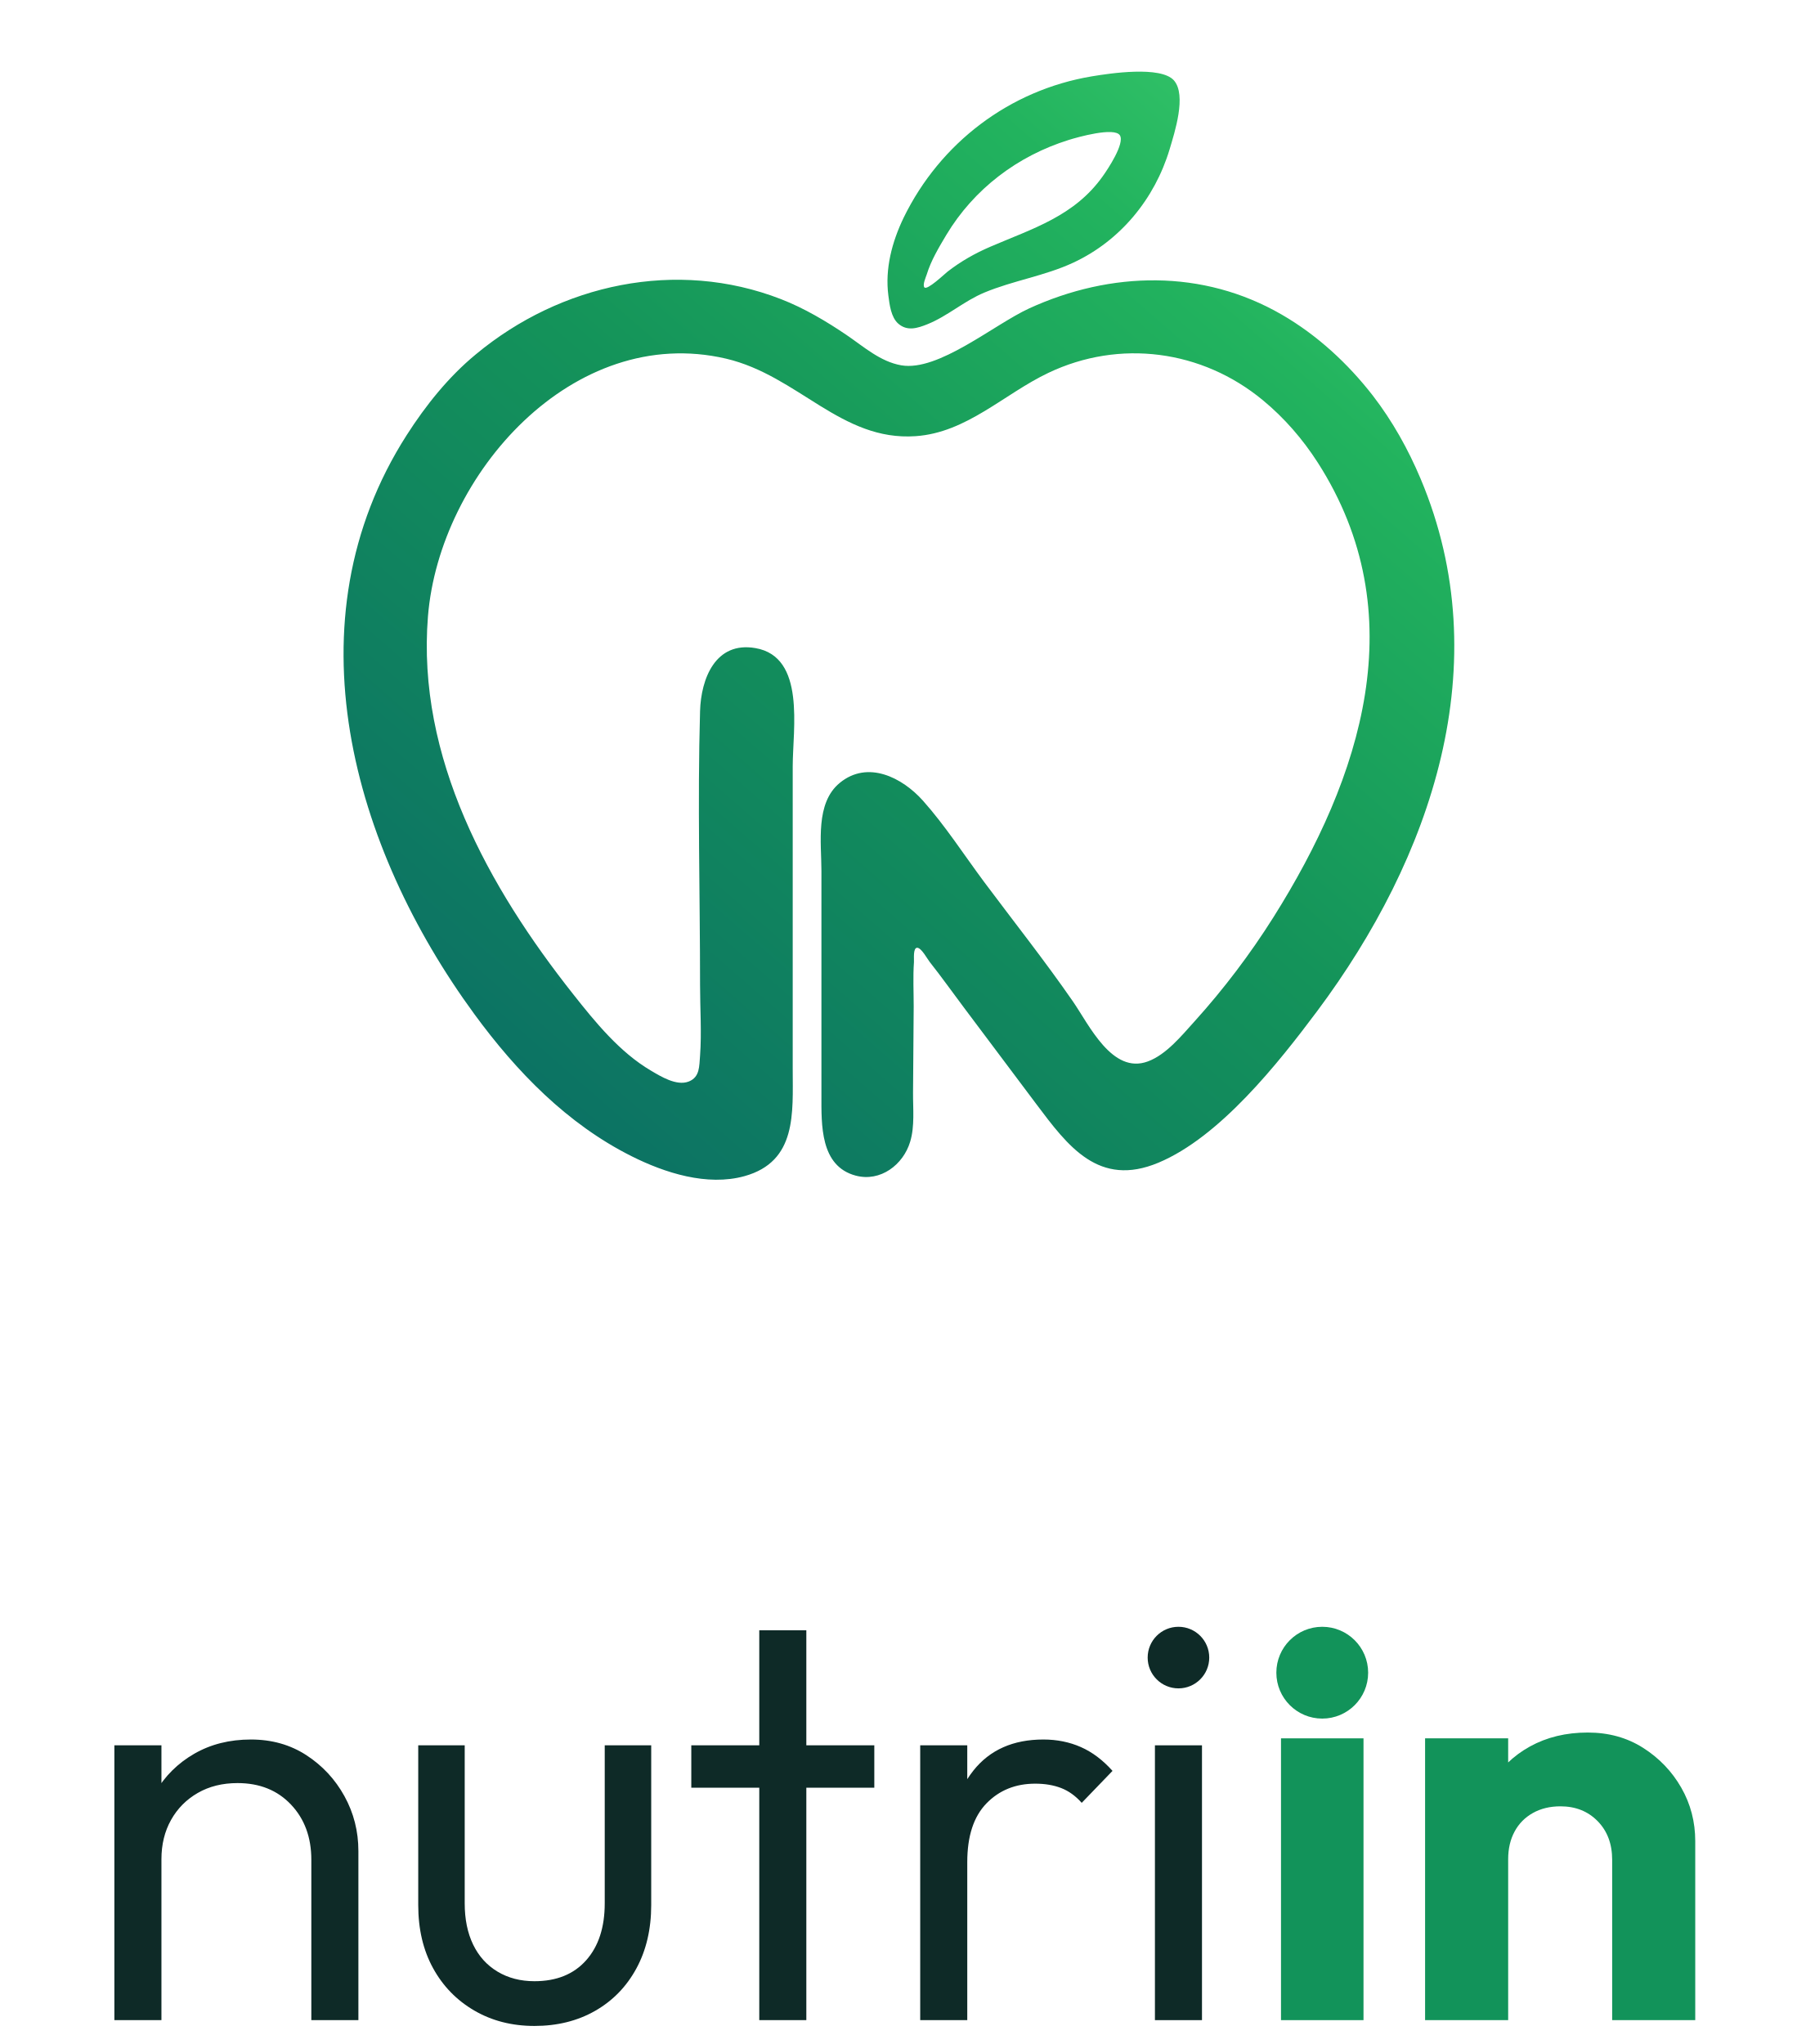
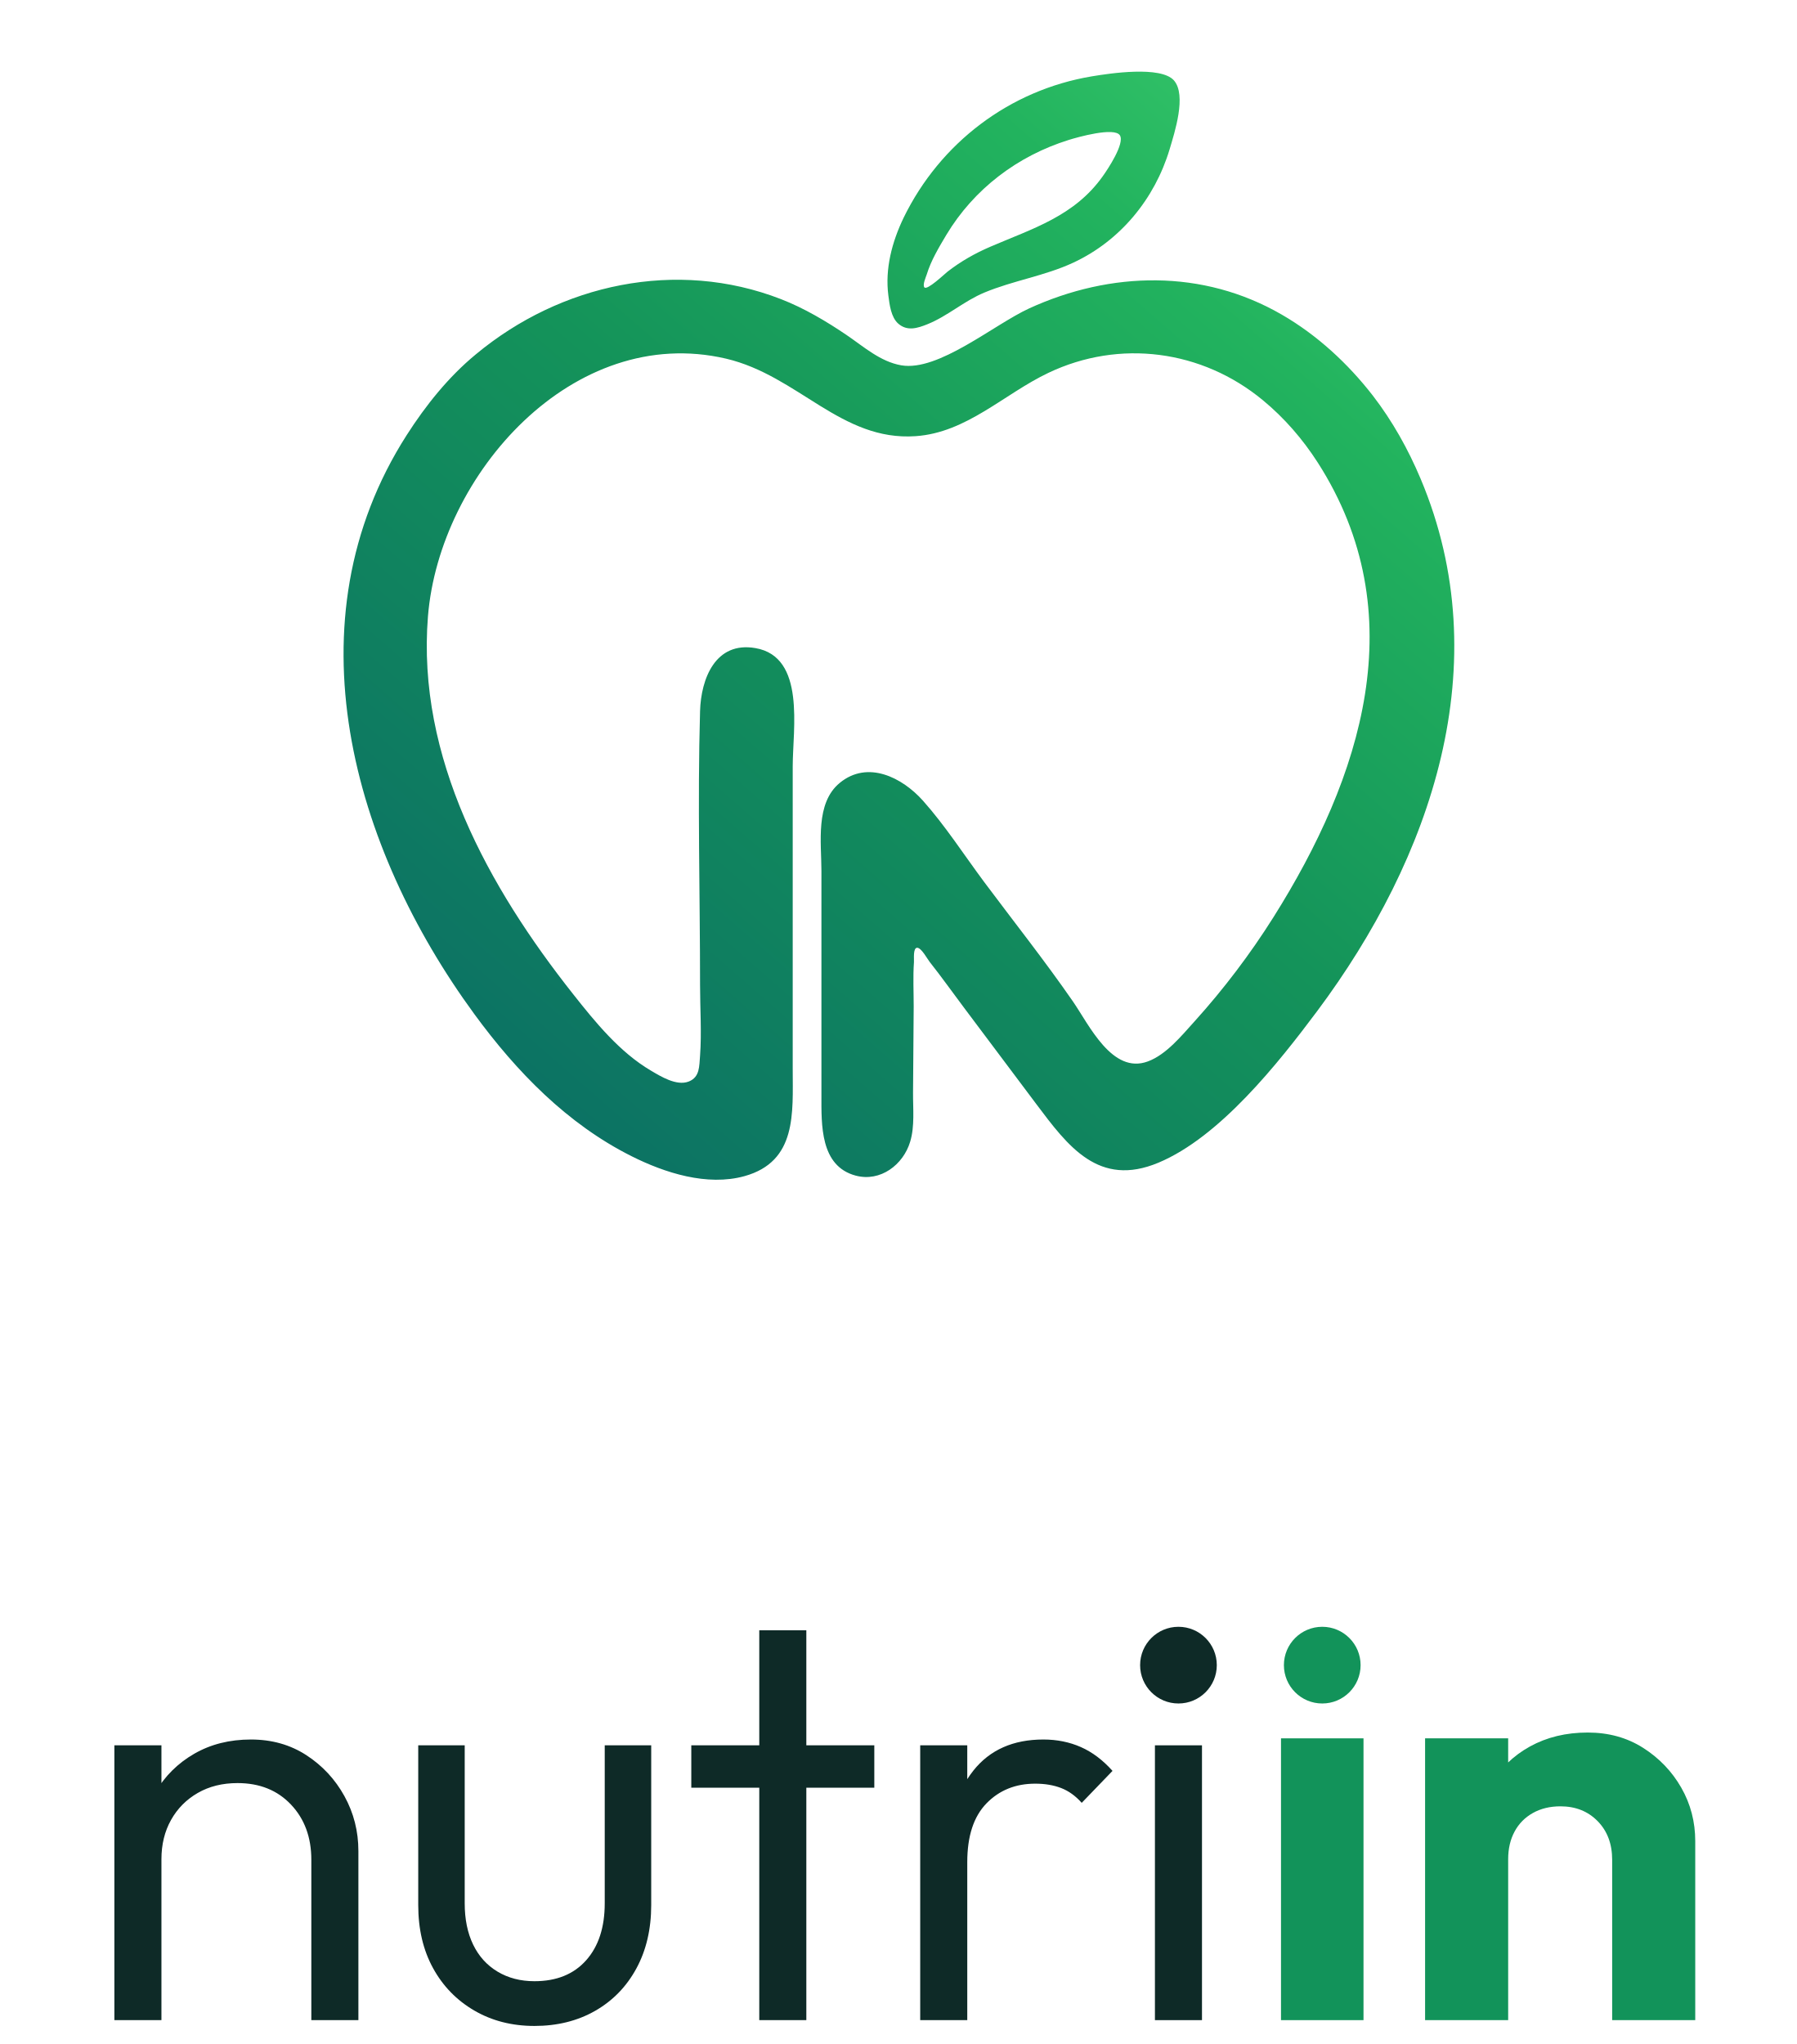
<svg xmlns="http://www.w3.org/2000/svg" viewBox="0 0 1200 1365" role="img" aria-label="Nutriin">
  <defs>
    <linearGradient id="fs" gradientUnits="userSpaceOnUse" x1="260" y1="1040" x2="1000" y2="190">
      <stop offset="0" stop-color="#0A6B66" />
      <stop offset=".5" stop-color="#14935A" />
      <stop offset=".8" stop-color="#22B35E" />
      <stop offset="1" stop-color="#3CCB6E" />
    </linearGradient>
  </defs>
  <g transform="translate(62.25,-114.96) scale(0.87156)">
    <g fill="url(#fs)" fill-rule="evenodd">
      <path d="M293.2,403.4 C272.2,420.7 254.8,442.5 240.2,465.3 C148.8,608.1 198.7,781.4 292.1,909.0 C324.4,953.1 363.2,993.1 412.5,1017.8 C438.0,1030.6 470.4,1041.0 499.0,1033.1 C539.4,1021.9 536.0,984.6 536.0,951.1 C536.0,873.8 536.0,796.4 536.0,719.1 C536.0,690.6 546.1,635.2 507.5,628.5 C476.7,623.1 465.7,652.1 465.0,676.8 C463.0,746.6 465.0,816.9 465.0,886.8 C465.0,904.6 466.3,923.0 465.0,940.8 C464.3,948.7 465.0,957.2 456.3,960.6 C447.0,964.2 434.9,956.7 427.3,952.2 C403.5,938.2 384.7,915.1 367.8,893.7 C302.9,811.7 247.8,712.3 256.5,604.2 C265.3,495.3 367.8,379.4 484.9,406.7 C540.2,419.7 573.1,470.1 630.2,466.1 C669.4,463.4 698.0,433.7 731.9,417.6 C786.5,391.6 849.6,400.0 896.2,438.5 C912.7,452.1 926.8,468.4 938.3,486.3 C1012.7,602.3 971.8,727.6 904.3,834.8 C886.6,862.9 866.3,889.7 844.0,914.4 C834.2,925.2 822.3,940.0 808.1,945.2 C780.8,955.3 763.2,917.3 750.7,899.2 C729.1,868.0 705.4,838.1 682.7,807.7 C667.3,787.0 652.9,764.6 635.8,745.4 C620.0,727.7 593.5,714.1 572.0,731.8 C553.2,747.3 558.0,777.7 558.0,799.2 C558.0,856.6 558.0,913.9 558.0,971.2 C558.0,993.6 556.9,1025.4 584.3,1032.7 C603.2,1037.7 620.7,1024.4 626.0,1006.7 C629.6,994.9 628.1,981.2 628.2,969.0 C628.4,947.0 628.5,925.0 628.7,903.0 C628.7,891.8 628.1,880.3 628.9,869.1 C629.1,867.1 628.0,858.1 631.4,858.1 C634.7,858.2 639.2,866.8 641.0,869.0 C650.1,880.5 658.6,892.5 667.4,904.2 C685.8,928.7 704.2,953.2 722.6,977.8 C747.0,1010.3 770.5,1041.9 816.2,1022.8 C863.3,1003.1 908.0,946.6 937.9,906.6 C1025.4,789.4 1076.9,640.8 1017.2,498.9 C1007.6,476.1 995.6,454.6 980.5,435.0 C961.4,410.4 937.8,388.6 910.8,373.0 C850.2,337.9 779.7,339.6 717.2,368.2 C690.0,380.7 647.6,416.8 619.1,411.8 C603.2,409.0 590.6,397.7 577.7,388.9 C562.0,378.2 544.8,368.0 527.0,361.1 C447.0,330.0 358.0,349.5 293.2,403.4Z M828.1,193.5 C818.1,182.2 778.9,188.1 765.2,190.4 C702.3,200.9 649.0,241.3 621.0,298.7 C612.1,317.2 606.6,337.8 609.3,358.4 C610.2,365.3 611.3,375.0 616.9,379.9 C623.8,385.9 631.6,383.4 639.3,380.3 C654.5,374.2 667.4,362.5 682.8,356.1 C704.8,346.9 729.2,343.3 750.9,333.2 C787.1,316.4 813.4,284.2 824.8,246.3 C828.6,233.5 838.0,204.8 828.1,193.5Z M786.7,235.6 C790.6,241.8 777.4,261.6 773.6,266.9 C751.9,297.5 720.1,306.9 687.3,321.0 C675.5,326.1 664.9,332.1 654.7,340.0 C652.4,341.8 639.0,354.6 636.9,352.1 C635.3,350.2 638.1,344.1 638.7,342.2 C642.0,331.4 648.0,321.5 653.7,311.9 C674.9,276.6 708.4,251.3 747.6,239.1 C754.0,237.1 782.5,229.0 786.7,235.6Z" />
    </g>
  </g>
  <g transform="translate(50,1349.065) scale(0.3880071)">
    <g fill="#0E2A27">
      <path d="M407 0L407 -276Q407 -334 372 -371Q337 -408 280 -408Q241 -408 211.5 -391Q182 -374 165.5 -344.5Q149 -315 149 -277L114 -296Q114 -350 138.5 -392Q163 -434 205.5 -458.5Q248 -483 303 -483Q357 -483 398.5 -456Q440 -429 464 -385.5Q488 -342 488 -291L488 0ZM68 0L68 -473L149 -473L149 0ZM791 10Q733 10 687.5 -16.5Q642 -43 616.5 -89.5Q591 -136 591 -198L591 -473L671 -473L671 -201Q671 -160 685.5 -130Q700 -100 727.5 -83.5Q755 -67 791 -67Q848 -67 880 -103Q912 -139 912 -201L912 -473L992 -473L992 -198Q992 -136 966.5 -89Q941 -42 895.5 -16Q850 10 791 10ZM1178 0L1178 -671L1259 -671L1259 0ZM1061 -400L1061 -473L1376 -473L1376 -400ZM1455 0L1455 -473L1536 -473L1536 0ZM1536 -272L1504 -286Q1504 -376 1546.5 -429.5Q1589 -483 1667 -483Q1702 -483 1731.5 -470Q1761 -457 1786 -429L1733 -374Q1717 -392 1697.5 -399.5Q1678 -407 1653 -407Q1602 -407 1569 -373Q1536 -339 1536 -272Z" />
      <g transform="translate(1791,0)">
        <path d="M68 0L68 -473L149 -473L149 0Z" />
      </g>
-       <circle cx="1899.5" cy="-624" r="53" />
+       <circle cx="1899.5" cy="-611" r="66" />
    </g>
    <g fill="#12935A">
      <g transform="translate(2020,0)">
        <path d="M56 0L56 -485L198 -485L198 0Z" />
      </g>
      <g transform="translate(2268,0)">
        <path d="M378 0L378 -276Q378 -317 353 -342.5Q328 -368 289 -368Q262 -368 241.5 -356.5Q221 -345 210 -324.5Q199 -304 199 -277L143 -304Q143 -361 168 -404Q193 -447 236.5 -471Q280 -495 336 -495Q390 -495 431.5 -468.5Q473 -442 497 -400Q521 -358 521 -308L521 0ZM56 0L56 -485L199 -485L199 0Z" />
      </g>
-       <circle cx="2147.0" cy="-598" r="79" />
+       <circle cx="2147.0" cy="-611" r="66" />
    </g>
  </g>
</svg>
